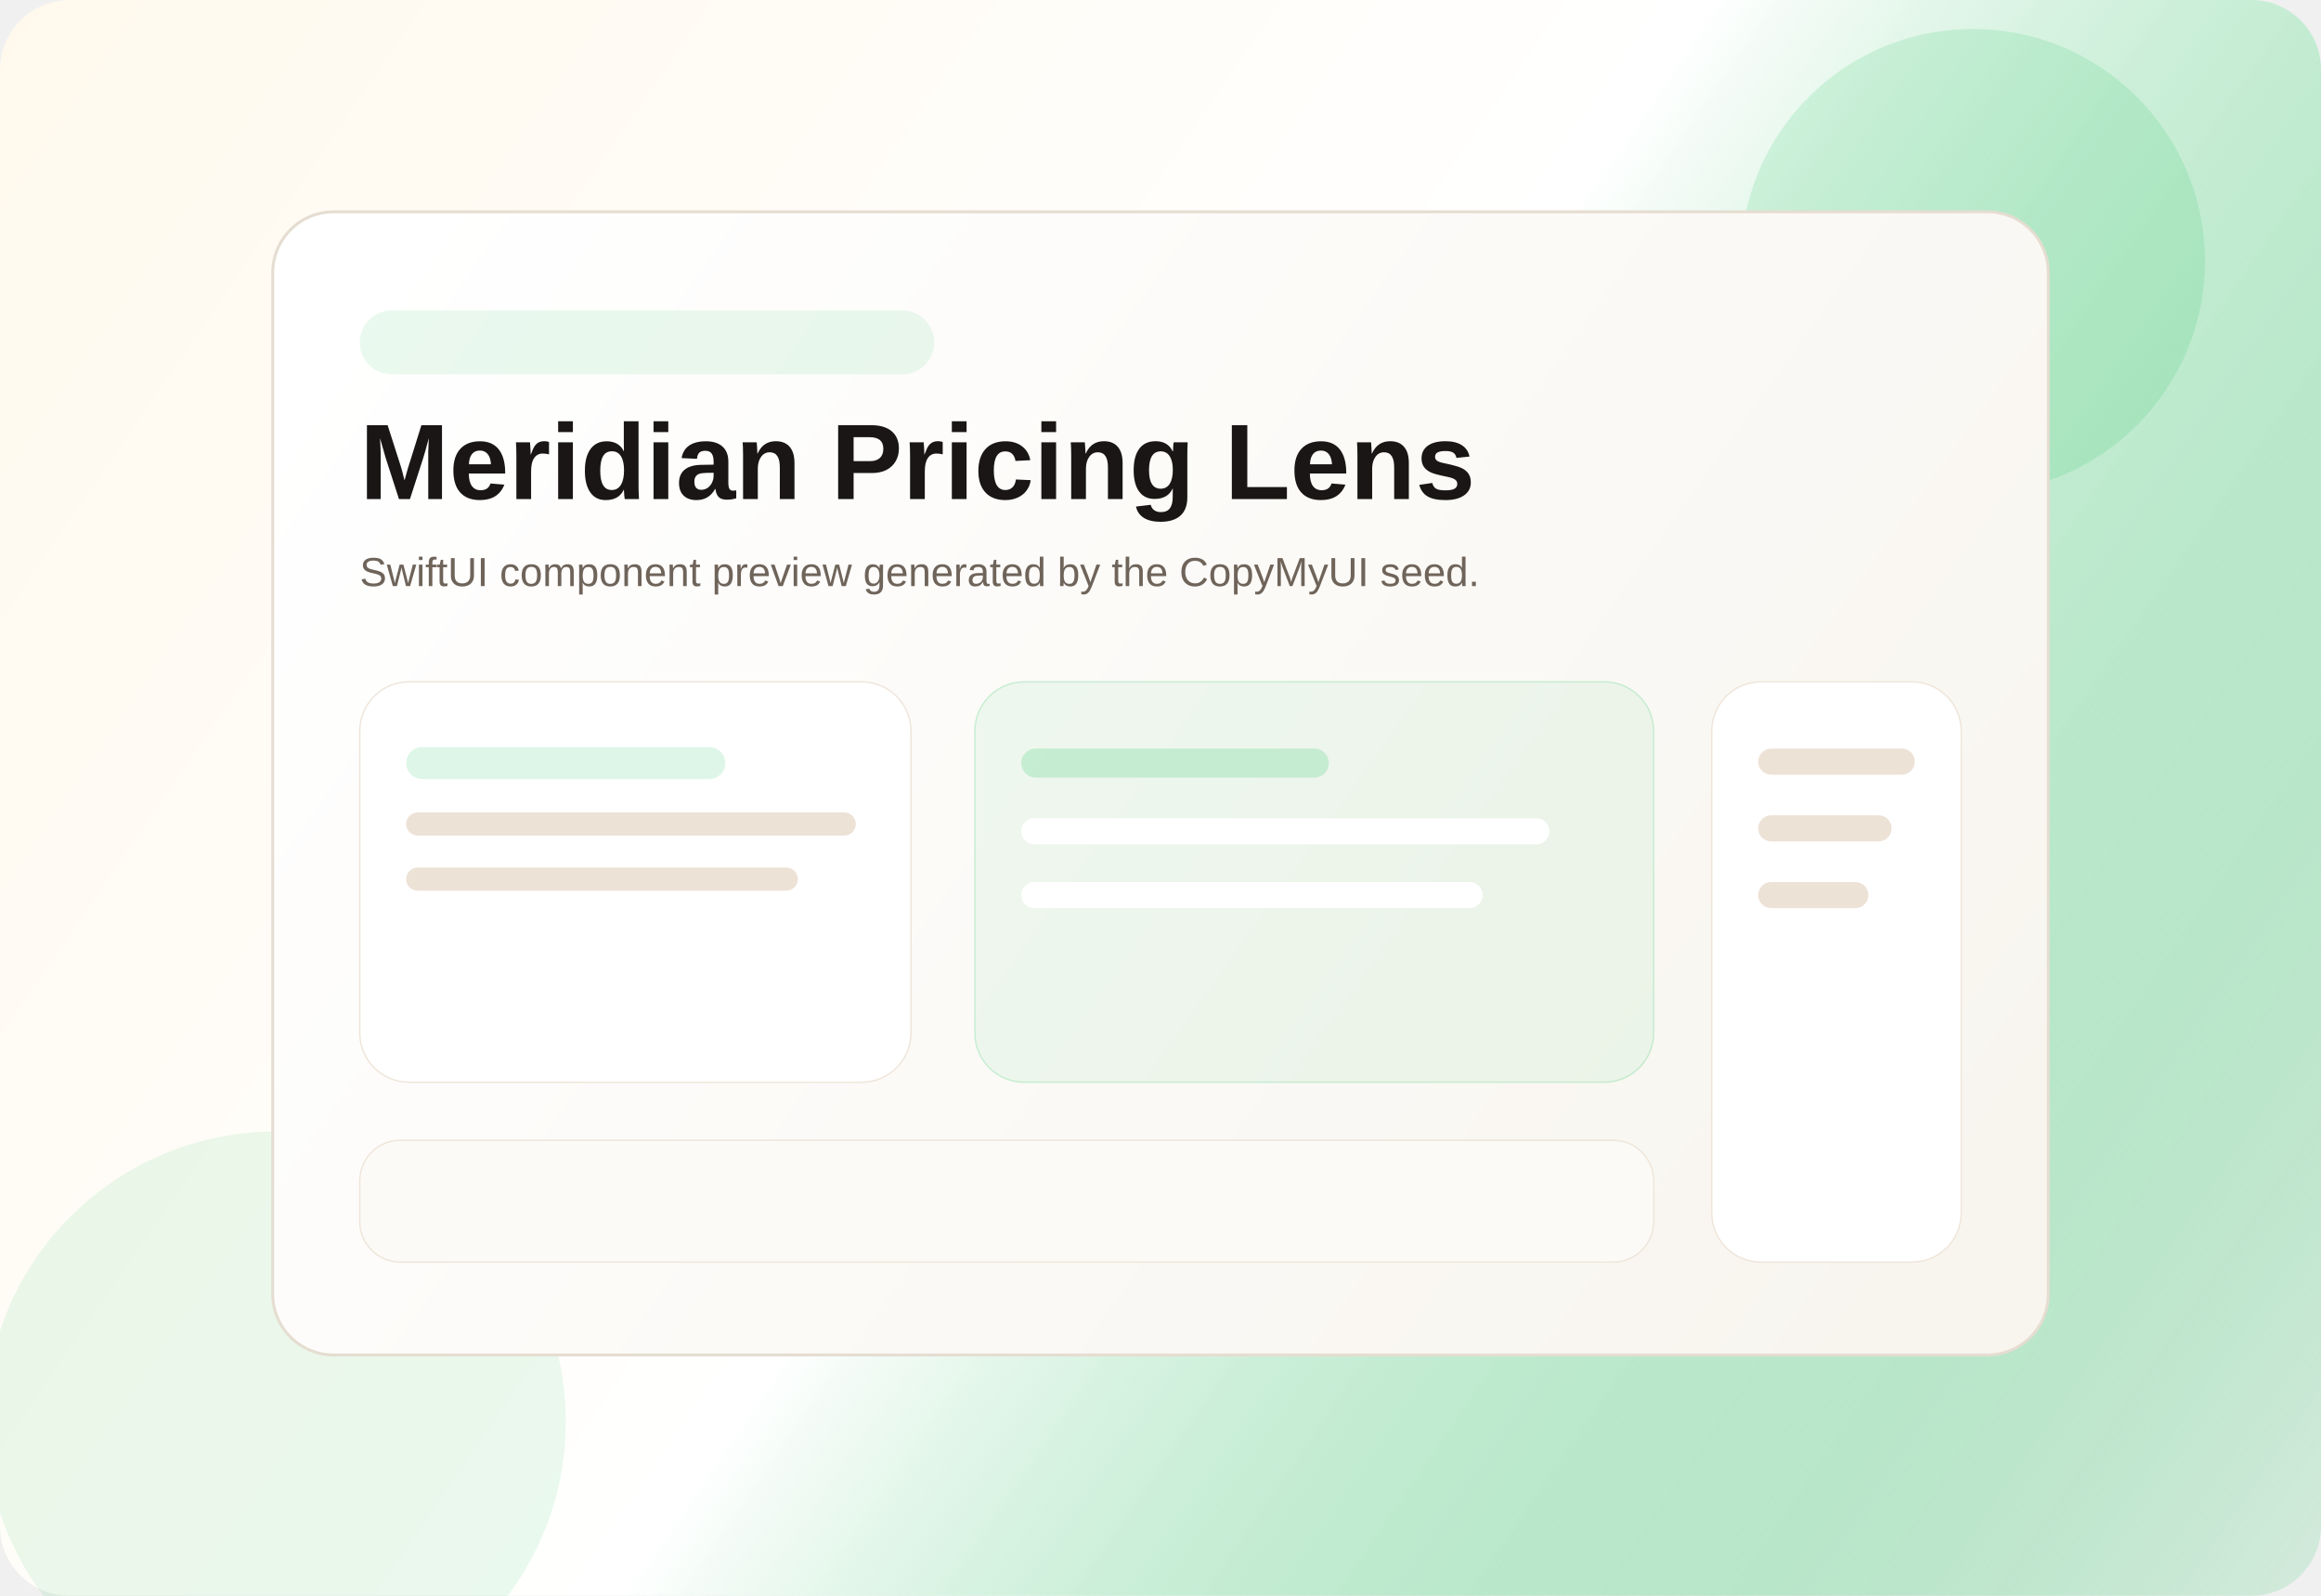
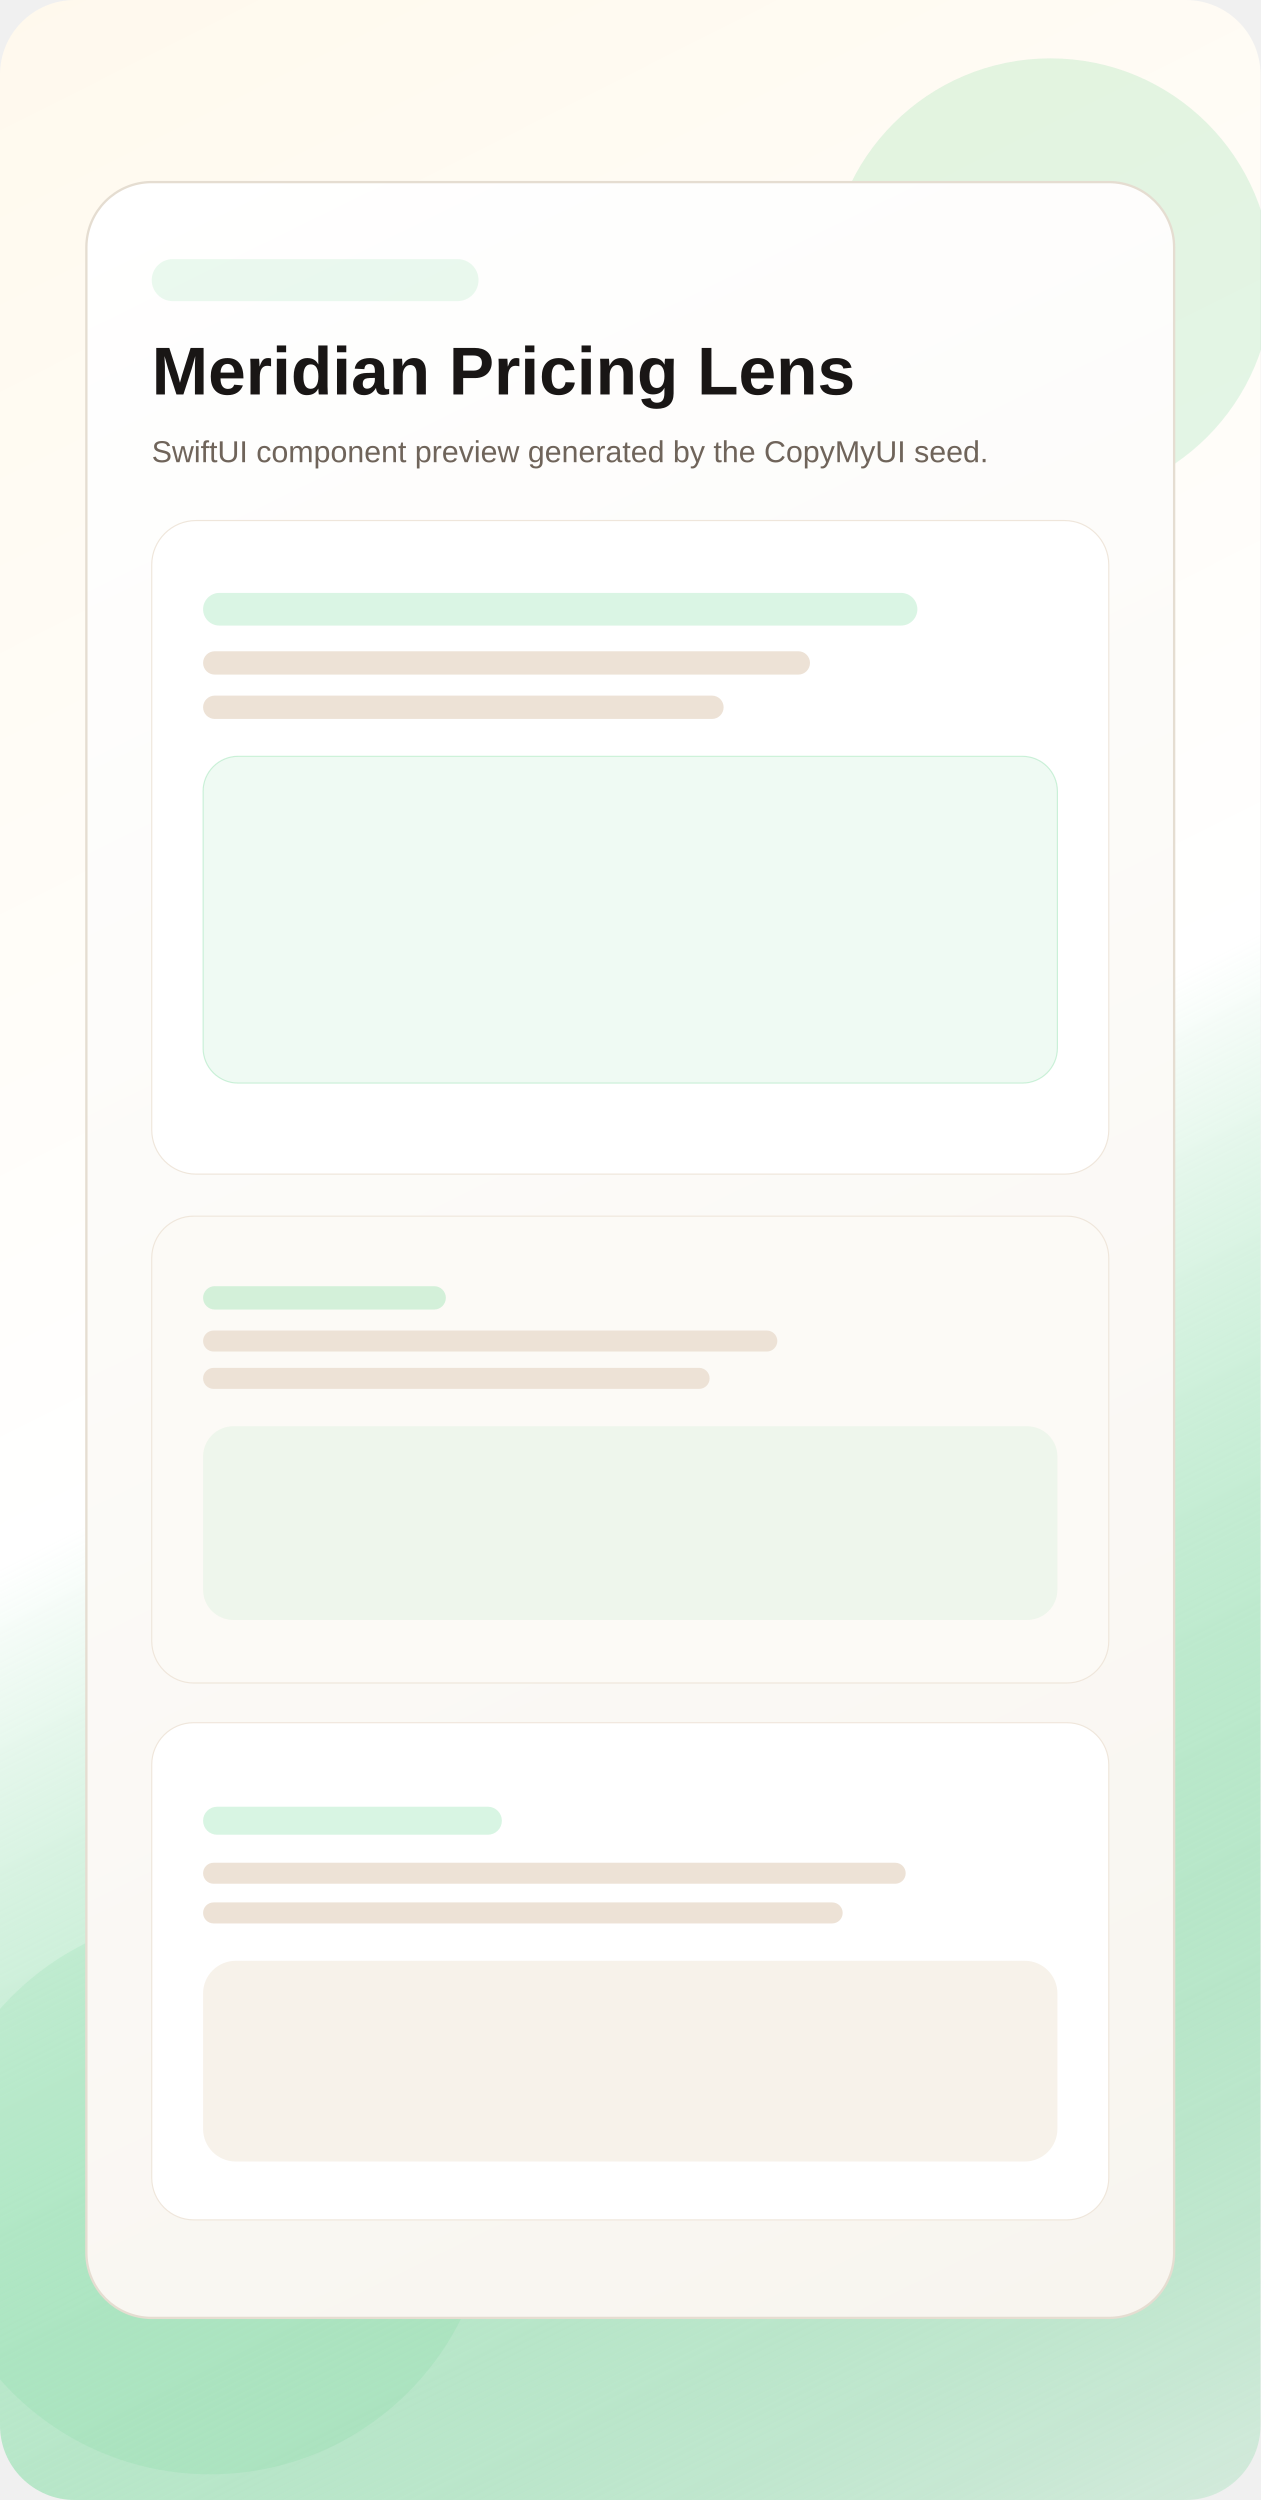
- <svg xmlns="http://www.w3.org/2000/svg" width="1600" height="1100" viewBox="0 0 1600 1100" fill="none">
+ <svg xmlns="http://www.w3.org/2000/svg" width="1080" height="2142" viewBox="0 0 1080 2142" fill="none">
  <defs>
-     <linearGradient id="bg" x1="0" y1="0" x2="1600" y2="1100" gradientUnits="userSpaceOnUse">
+     <linearGradient id="bg" x1="0" y1="0" x2="1080" y2="2142" gradientUnits="userSpaceOnUse">
      <stop stop-color="#FFF9ED" />
      <stop offset="0.5" stop-color="#FFFFFF" />
      <stop offset="1" stop-color="#22C55E22" />
    </linearGradient>
-     <linearGradient id="card" x1="250" y1="180" x2="1300" y2="930" gradientUnits="userSpaceOnUse">
+     <linearGradient id="card" x1="96" y1="160" x2="984" y2="1970" gradientUnits="userSpaceOnUse">
      <stop stop-color="#FFFFFF" />
      <stop offset="1" stop-color="#F8F5EF" />
    </linearGradient>
  </defs>
-   <rect width="1600" height="1100" rx="48" fill="url(#bg)" />
-   <circle cx="1360" cy="180" r="160" fill="#22C55E25" />
-   <circle cx="190" cy="980" r="200" fill="#22C55E18" />
-   <rect x="188" y="146" width="1224" height="788" rx="42" fill="url(#card)" stroke="#E5DDD1" stroke-width="2" />
-   <rect x="248" y="214" width="396" height="44" rx="22" fill="#22C55E18" />
-   <text x="248" y="344" fill="#191615" font-family="Arial, sans-serif" font-size="74" font-weight="700">Meridian Pricing Lens</text>
-   <text x="248" y="404" fill="#6F645A" font-family="Arial, sans-serif" font-size="28">SwiftUI component preview generated by the CopyMyUI seed.</text>
-   <rect x="248" y="470" width="380" height="276" rx="34" fill="#FFF" stroke="#EFE6DB" />
-   <rect x="672" y="470" width="468" height="276" rx="34" fill="#22C55E10" stroke="#22C55E35" />
-   <rect x="248" y="786" width="892" height="84" rx="28" fill="#FCFAF6" stroke="#EFE6DB" />
-   <rect x="1180" y="470" width="172" height="400" rx="34" fill="#FFF" stroke="#EFE6DB" />
-   <rect x="280" y="515" width="220" height="22" rx="11" fill="#22C55E26" />
-   <rect x="280" y="560" width="310" height="16" rx="8" fill="#EDE2D6" />
-   <rect x="280" y="598" width="270" height="16" rx="8" fill="#EDE2D6" />
-   <rect x="704" y="516" width="212" height="20" rx="10" fill="#22C55E32" />
-   <rect x="704" y="564" width="364" height="18" rx="9" fill="#FFFFFF" />
-   <rect x="704" y="608" width="318" height="18" rx="9" fill="#FFFFFF" />
-   <rect x="1212" y="516" width="108" height="18" rx="9" fill="#EDE2D6" />
-   <rect x="1212" y="562" width="92" height="18" rx="9" fill="#EDE2D6" />
-   <rect x="1212" y="608" width="76" height="18" rx="9" fill="#EDE2D6" />
+   <rect width="1080" height="2142" rx="64" fill="url(#bg)" />
+   <circle cx="900" cy="240" r="190" fill="#22C55E20" />
+   <circle cx="180" cy="1880" r="240" fill="#22C55E14" />
+   <rect x="74" y="156" width="932" height="1830" rx="56" fill="url(#card)" stroke="#E5DDD1" stroke-width="2" />
+   <rect x="130" y="222" width="280" height="36" rx="18" fill="#22C55E18" />
+   <text x="130" y="338" fill="#191615" font-family="Arial, sans-serif" font-size="58" font-weight="700">Meridian Pricing Lens</text>
+   <text x="130" y="396" fill="#6F645A" font-family="Arial, sans-serif" font-size="26">SwiftUI component preview generated by the CopyMyUI seed.</text>
+   <rect x="130" y="446" width="820" height="560" rx="38" fill="#FFF" stroke="#EFE6DB" />
+   <rect x="174" y="508" width="612" height="28" rx="14" fill="#22C55E2A" />
+   <rect x="174" y="558" width="520" height="20" rx="10" fill="#EDE2D6" />
+   <rect x="174" y="596" width="446" height="20" rx="10" fill="#EDE2D6" />
+   <rect x="174" y="648" width="732" height="280" rx="30" fill="#22C55E12" stroke="#22C55E36" />
+   <rect x="130" y="1042" width="820" height="400" rx="36" fill="#FCFAF6" stroke="#EFE6DB" />
+   <rect x="130" y="1476" width="820" height="426" rx="36" fill="#FFF" stroke="#EFE6DB" />
+   <rect x="174" y="1102" width="208" height="20" rx="10" fill="#22C55E30" />
+   <rect x="174" y="1140" width="492" height="18" rx="9" fill="#EDE2D6" />
+   <rect x="174" y="1172" width="434" height="18" rx="9" fill="#EDE2D6" />
+   <rect x="174" y="1222" width="732" height="166" rx="26" fill="#22C55E10" />
+   <rect x="174" y="1548" width="256" height="24" rx="12" fill="#22C55E2C" />
+   <rect x="174" y="1596" width="602" height="18" rx="9" fill="#EDE2D6" />
+   <rect x="174" y="1630" width="548" height="18" rx="9" fill="#EDE2D6" />
+   <rect x="174" y="1680" width="732" height="172" rx="28" fill="#F7F2EA" />
</svg>
